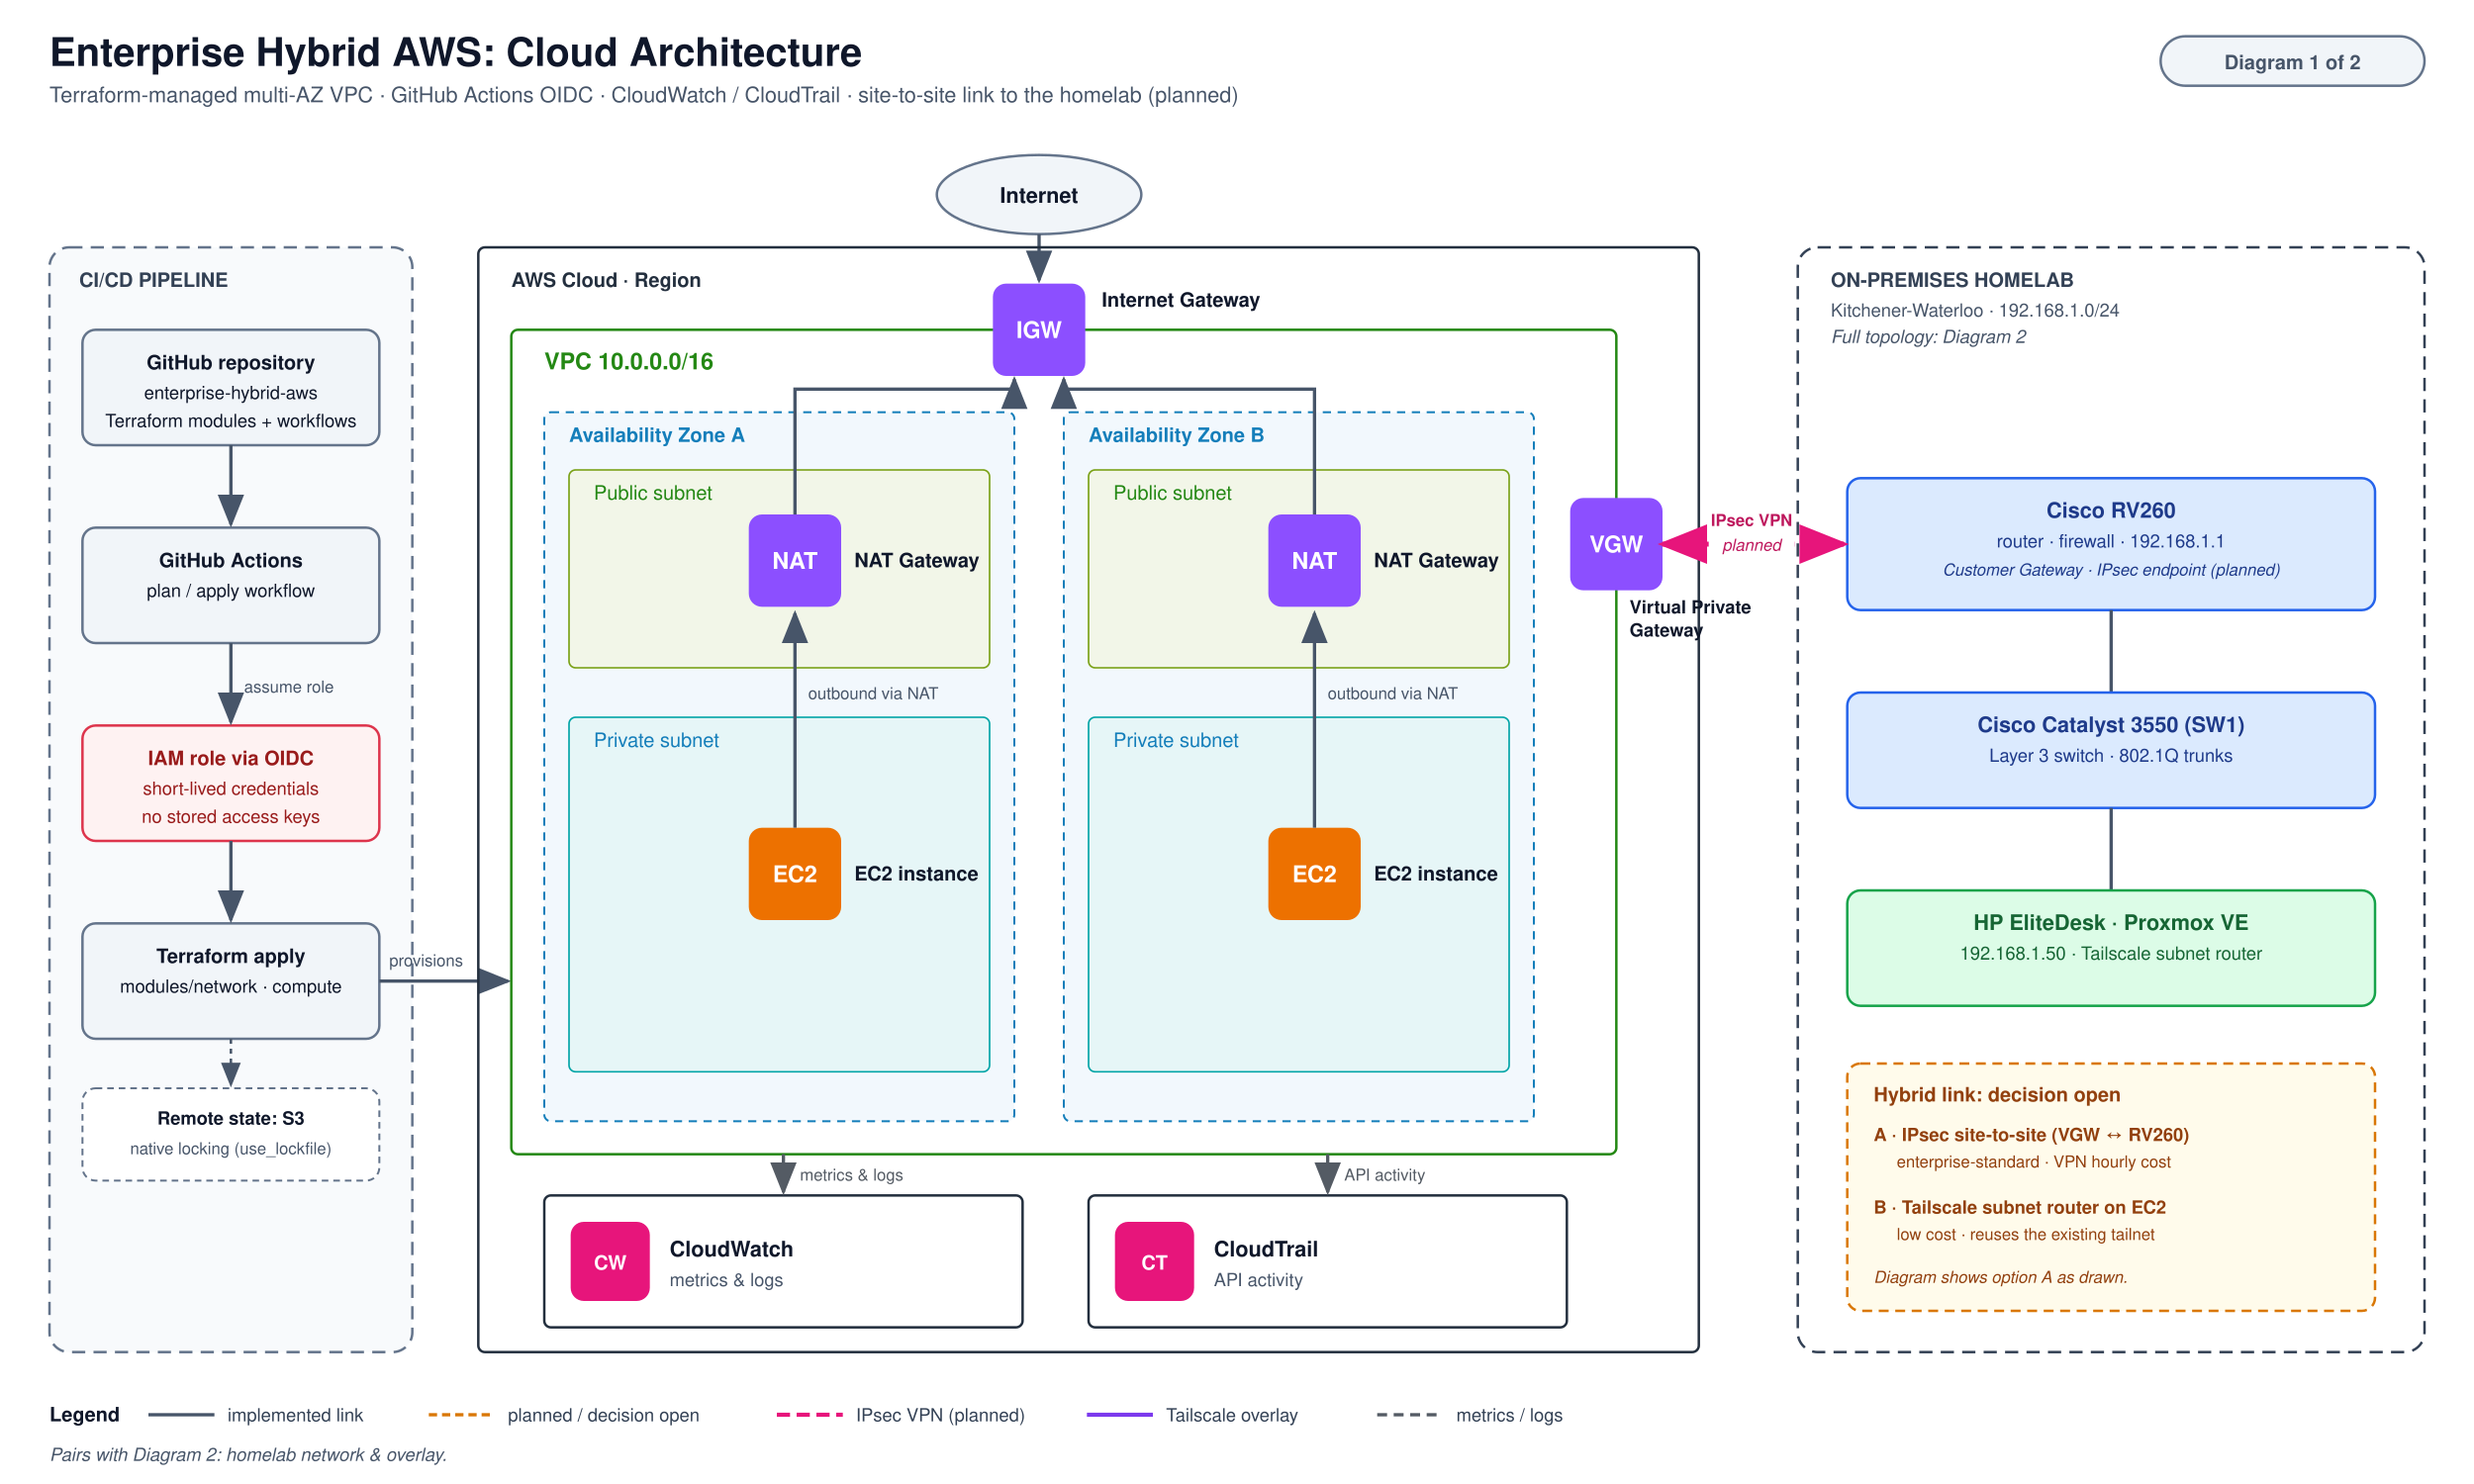
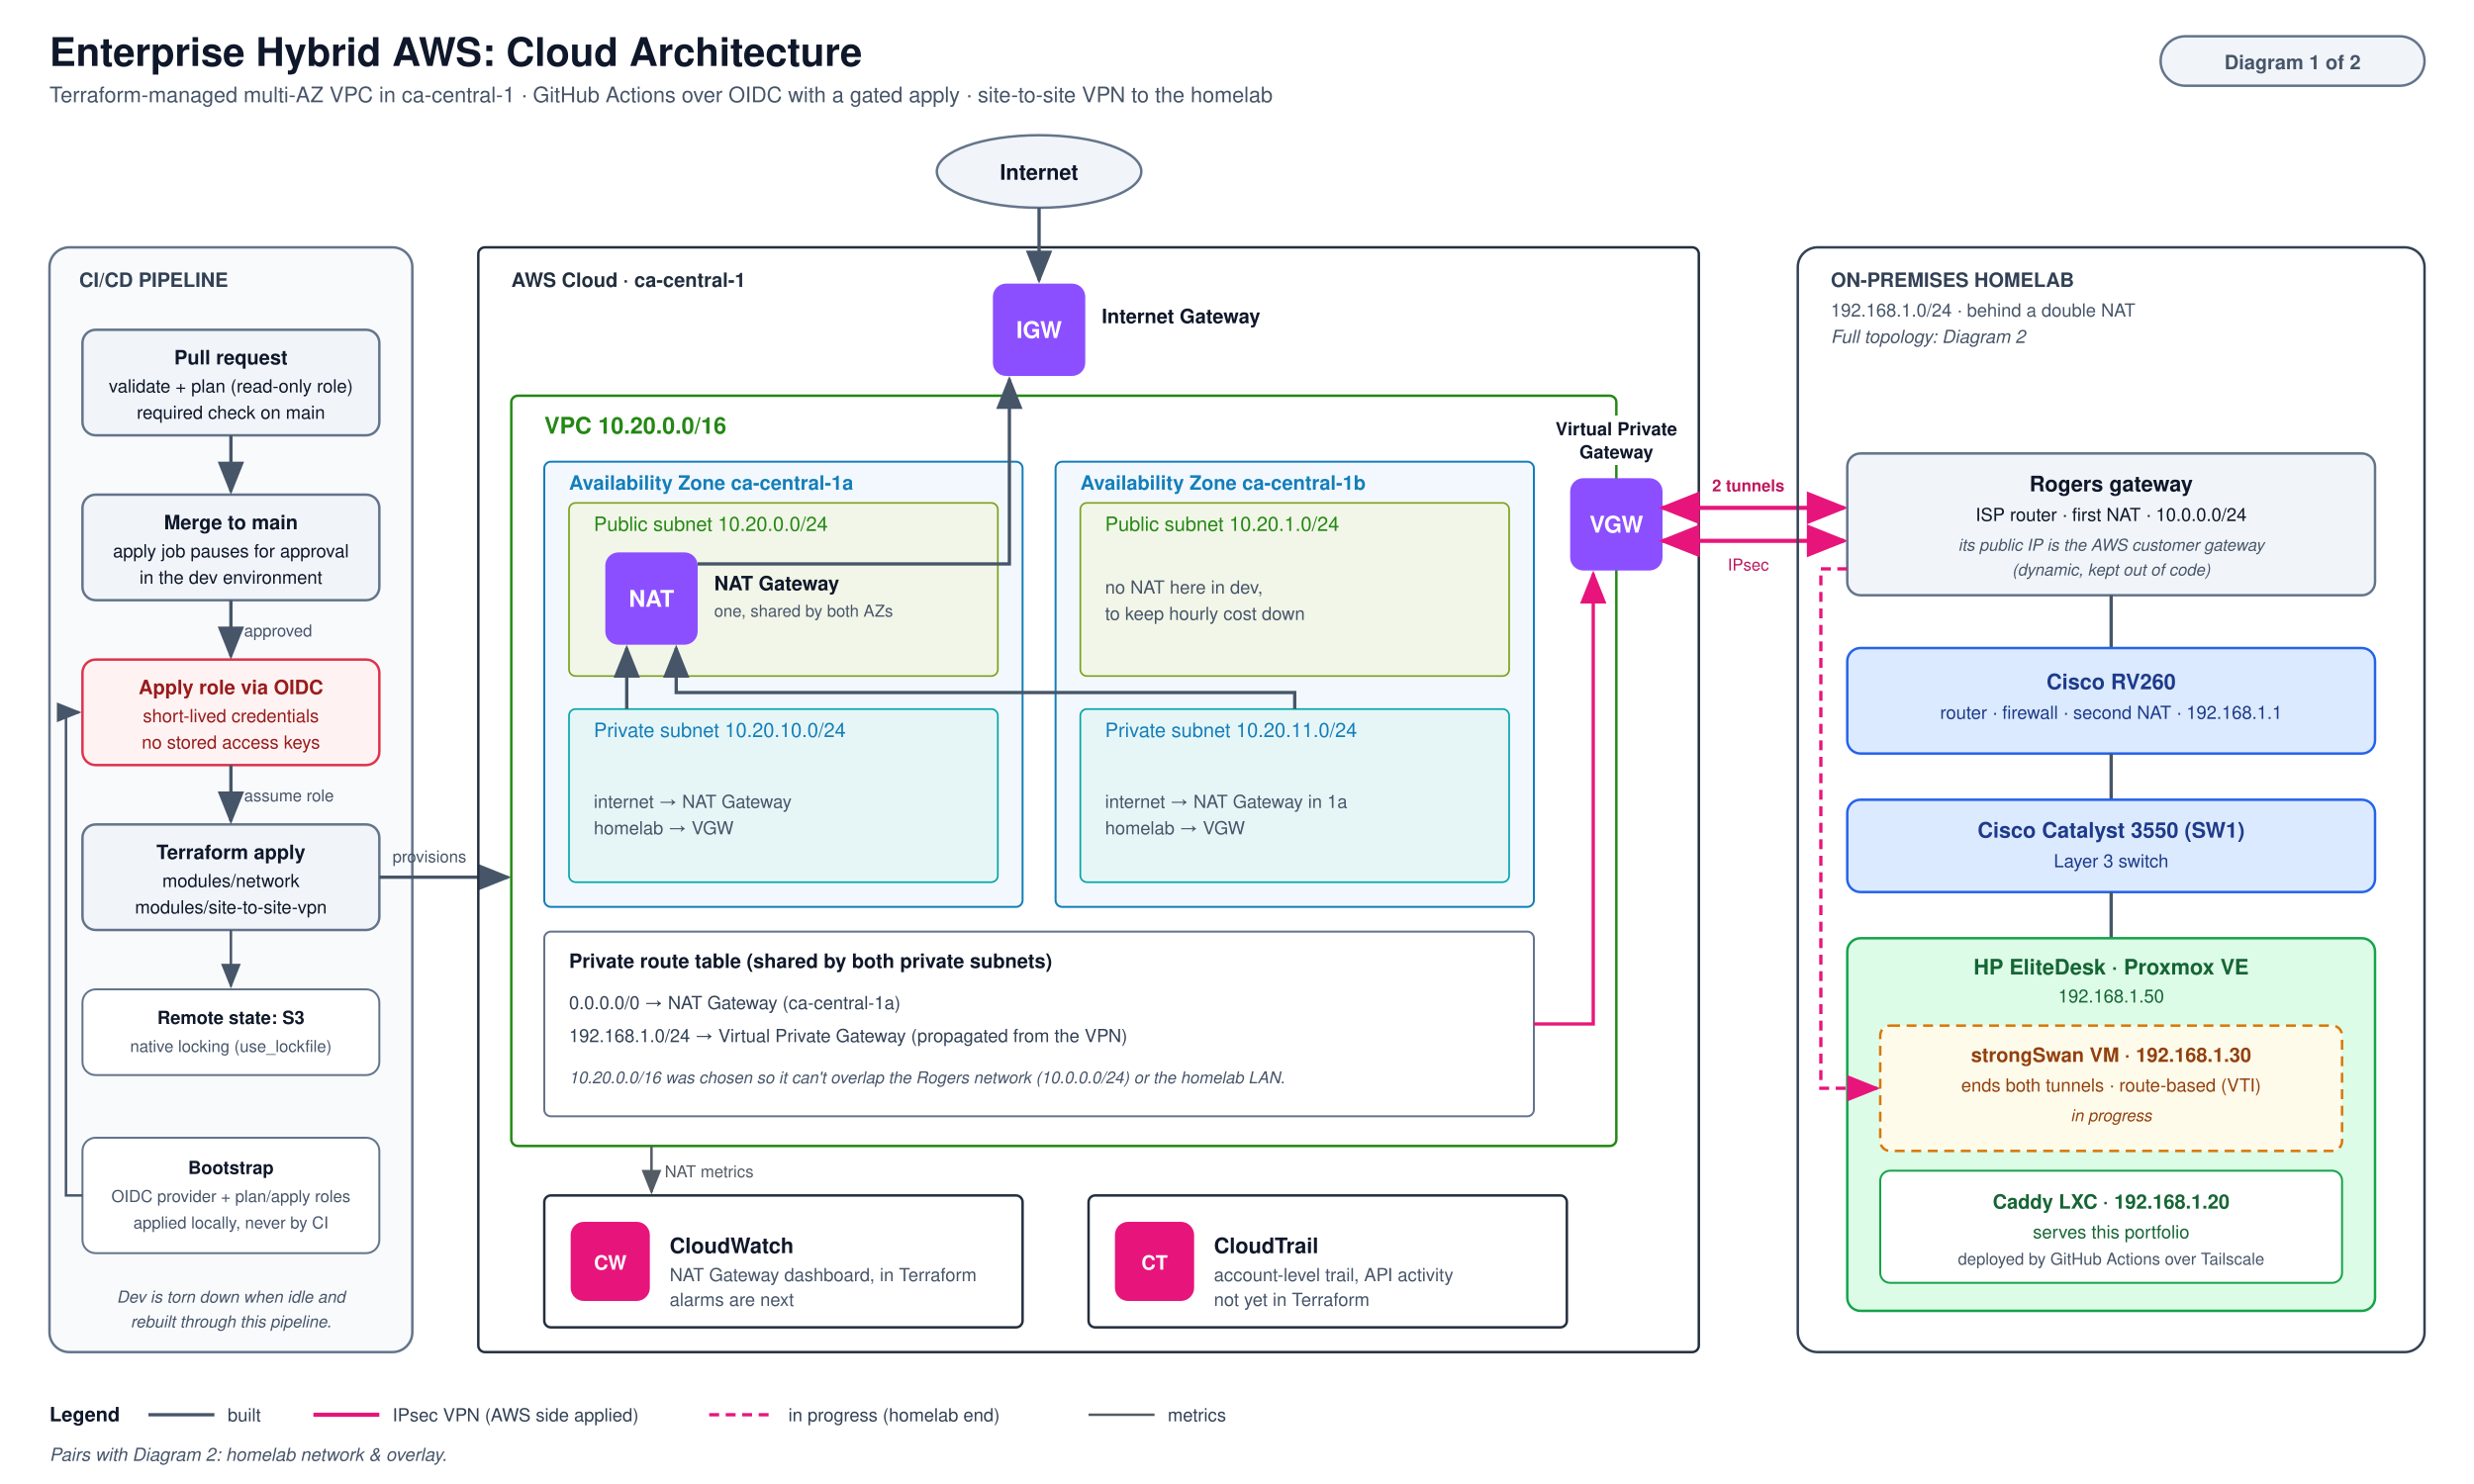
<svg xmlns="http://www.w3.org/2000/svg" viewBox="0 0 1500 900" width="1500" height="900" font-family="Helvetica, Arial, sans-serif">
  <defs>
    <marker id="m-s" markerWidth="10" markerHeight="8" refX="9" refY="4" orient="auto-start-reverse">
      <path d="M0,0 L10,4 L0,8 z" fill="#475569" />
-     </marker>
-     <marker id="m-v" markerWidth="10" markerHeight="8" refX="9" refY="4" orient="auto-start-reverse">
-       <path d="M0,0 L10,4 L0,8 z" fill="#7c3aed" />
    </marker>
    <marker id="m-a" markerWidth="10" markerHeight="8" refX="9" refY="4" orient="auto-start-reverse">
      <path d="M0,0 L10,4 L0,8 z" fill="#d97706" />
    </marker>
    <marker id="m-p" markerWidth="10" markerHeight="8" refX="9" refY="4" orient="auto-start-reverse">
      <path d="M0,0 L10,4 L0,8 z" fill="#e7157b" />
    </marker>
    <marker id="m-g" markerWidth="10" markerHeight="8" refX="9" refY="4" orient="auto-start-reverse">
      <path d="M0,0 L10,4 L0,8 z" fill="#545B64" />
    </marker>
-     <marker id="m-r" markerWidth="10" markerHeight="8" refX="9" refY="4" orient="auto-start-reverse">
-       <path d="M0,0 L10,4 L0,8 z" fill="#dc2626" />
-     </marker>
  </defs>
  <rect width="1500" height="900" fill="#ffffff" />
  <text x="30" y="40" font-size="24" font-weight="bold" text-anchor="start" fill="#0f172a">Enterprise Hybrid AWS: Cloud Architecture</text>
-   <text x="30" y="62" font-size="13" font-weight="normal" text-anchor="start" fill="#475569">Terraform-managed multi-AZ VPC · GitHub Actions OIDC · CloudWatch / CloudTrail · site-to-site link to the homelab (planned)</text>
+   <text x="30" y="62" font-size="13" font-weight="normal" text-anchor="start" fill="#475569">Terraform-managed multi-AZ VPC in ca-central-1 · GitHub Actions over OIDC with a gated apply · site-to-site VPN to the homelab</text>
  <rect x="1310" y="22" width="160" height="30" rx="15" fill="#f1f5f9" stroke="#64748b" stroke-width="1.5" />
  <text x="1390" y="42" font-size="12" font-weight="bold" text-anchor="middle" fill="#475569">Diagram 1 of 2</text>
-   <ellipse cx="630" cy="118" rx="62" ry="24" fill="#f1f5f9" stroke="#64748b" stroke-width="1.5" />
-   <text x="630" y="123" font-size="13" font-weight="bold" text-anchor="middle" fill="#0f172a">Internet</text>
-   <path d="M630,142 V170" fill="none" stroke="#475569" stroke-width="2" marker-end="url(#m-s)" />
-   <rect x="30" y="150" width="220" height="670" rx="12" fill="#f8fafc" stroke="#64748b" stroke-width="1.5" stroke-dasharray="8 5" />
+   <rect x="30" y="150" width="220" height="670" rx="12" fill="#f8fafc" stroke="#64748b" stroke-width="1.5" />
  <text x="48" y="174" font-size="12" font-weight="bold" text-anchor="start" fill="#334155">CI/CD PIPELINE</text>
-   <rect x="50" y="200" width="180" height="70" rx="8" fill="#f1f5f9" stroke="#64748b" stroke-width="1.5" />
-   <text x="140.0" y="224" font-size="12" font-weight="bold" text-anchor="middle" fill="#0f172a">GitHub repository</text>
-   <text x="140.0" y="242" font-size="11" font-weight="normal" text-anchor="middle" fill="#0f172a">enterprise-hybrid-aws</text>
-   <text x="140.0" y="259" font-size="11" font-weight="normal" text-anchor="middle" fill="#0f172a">Terraform modules + workflows</text>
-   <rect x="50" y="320" width="180" height="70" rx="8" fill="#f1f5f9" stroke="#64748b" stroke-width="1.5" />
-   <text x="140.0" y="344" font-size="12" font-weight="bold" text-anchor="middle" fill="#0f172a">GitHub Actions</text>
-   <text x="140.0" y="362" font-size="11" font-weight="normal" text-anchor="middle" fill="#0f172a">plan / apply workflow</text>
-   <rect x="50" y="440" width="180" height="70" rx="8" fill="#fef2f2" stroke="#DD344C" stroke-width="1.5" />
-   <text x="140.0" y="464" font-size="12" font-weight="bold" text-anchor="middle" fill="#991b1b">IAM role via OIDC</text>
-   <text x="140.0" y="482" font-size="11" font-weight="normal" text-anchor="middle" fill="#991b1b">short-lived credentials</text>
-   <text x="140.0" y="499" font-size="11" font-weight="normal" text-anchor="middle" fill="#991b1b">no stored access keys</text>
-   <rect x="50" y="560" width="180" height="70" rx="8" fill="#f1f5f9" stroke="#64748b" stroke-width="1.5" />
-   <text x="140.0" y="584" font-size="12" font-weight="bold" text-anchor="middle" fill="#0f172a">Terraform apply</text>
-   <text x="140.0" y="602" font-size="11" font-weight="normal" text-anchor="middle" fill="#0f172a">modules/network · compute</text>
-   <rect x="50" y="660" width="180" height="56" rx="8" fill="#fff" stroke="#64748b" stroke-width="1.2" stroke-dasharray="4 3" />
-   <text x="140" y="682" font-size="11" font-weight="bold" text-anchor="middle" fill="#0f172a">Remote state: S3</text>
-   <text x="140" y="700" font-size="10" font-weight="normal" text-anchor="middle" fill="#475569">native locking (use_lockfile)</text>
-   <path d="M140,270 V318" fill="none" stroke="#475569" stroke-width="2" marker-end="url(#m-s)" />
-   <path d="M140,390 V438" fill="none" stroke="#475569" stroke-width="2" marker-end="url(#m-s)" />
-   <path d="M140,510 V558" fill="none" stroke="#475569" stroke-width="2" marker-end="url(#m-s)" />
-   <text x="148" y="420" font-size="10" font-weight="normal" text-anchor="start" fill="#475569">assume role</text>
-   <path d="M140,630 V658" fill="none" stroke="#475569" stroke-width="1.5" stroke-dasharray="3 3" marker-end="url(#m-s)" />
-   <path d="M230,595 H308" fill="none" stroke="#475569" stroke-width="2" marker-end="url(#m-s)" />
-   <text x="236" y="586" font-size="10" font-weight="normal" text-anchor="start" fill="#475569">provisions</text>
+   <rect x="50" y="200" width="180" height="64" rx="8" fill="#f1f5f9" stroke="#64748b" stroke-width="1.5" />
+   <text x="140" y="221" font-size="12" font-weight="bold" text-anchor="middle" fill="#0f172a">Pull request</text>
+   <text x="140" y="238" font-size="11" font-weight="normal" text-anchor="middle" fill="#0f172a">validate + plan (read-only role)</text>
+   <text x="140" y="254" font-size="11" font-weight="normal" text-anchor="middle" fill="#0f172a">required check on main</text>
+   <rect x="50" y="300" width="180" height="64" rx="8" fill="#f1f5f9" stroke="#64748b" stroke-width="1.5" />
+   <text x="140" y="321" font-size="12" font-weight="bold" text-anchor="middle" fill="#0f172a">Merge to main</text>
+   <text x="140" y="338" font-size="11" font-weight="normal" text-anchor="middle" fill="#0f172a">apply job pauses for approval</text>
+   <text x="140" y="354" font-size="11" font-weight="normal" text-anchor="middle" fill="#0f172a">in the dev environment</text>
+   <rect x="50" y="400" width="180" height="64" rx="8" fill="#fef2f2" stroke="#DD344C" stroke-width="1.5" />
+   <text x="140" y="421" font-size="12" font-weight="bold" text-anchor="middle" fill="#991b1b">Apply role via OIDC</text>
+   <text x="140" y="438" font-size="11" font-weight="normal" text-anchor="middle" fill="#991b1b">short-lived credentials</text>
+   <text x="140" y="454" font-size="11" font-weight="normal" text-anchor="middle" fill="#991b1b">no stored access keys</text>
+   <rect x="50" y="500" width="180" height="64" rx="8" fill="#f1f5f9" stroke="#64748b" stroke-width="1.5" />
+   <text x="140" y="521" font-size="12" font-weight="bold" text-anchor="middle" fill="#0f172a">Terraform apply</text>
+   <text x="140" y="538" font-size="11" font-weight="normal" text-anchor="middle" fill="#0f172a">modules/network</text>
+   <text x="140" y="554" font-size="11" font-weight="normal" text-anchor="middle" fill="#0f172a">modules/site-to-site-vpn</text>
+   <rect x="50" y="600" width="180" height="52" rx="8" fill="#ffffff" stroke="#64748b" stroke-width="1.2" />
+   <text x="140" y="621" font-size="11" font-weight="bold" text-anchor="middle" fill="#0f172a">Remote state: S3</text>
+   <text x="140" y="638" font-size="10" font-weight="normal" text-anchor="middle" fill="#475569">native locking (use_lockfile)</text>
+   <rect x="50" y="690" width="180" height="70" rx="8" fill="#ffffff" stroke="#64748b" stroke-width="1.2" />
+   <text x="140" y="712" font-size="11" font-weight="bold" text-anchor="middle" fill="#0f172a">Bootstrap</text>
+   <text x="140" y="729" font-size="10" font-weight="normal" text-anchor="middle" fill="#475569">OIDC provider + plan/apply roles</text>
+   <text x="140" y="745" font-size="10" font-weight="normal" text-anchor="middle" fill="#475569">applied locally, never by CI</text>
+   <text x="140" y="790" font-size="10" font-weight="normal" text-anchor="middle" fill="#475569" font-style="italic">Dev is torn down when idle and</text>
+   <text x="140" y="805" font-size="10" font-weight="normal" text-anchor="middle" fill="#475569" font-style="italic">rebuilt through this pipeline.</text>
+   <path d="M140,264 V298" fill="none" stroke="#475569" stroke-width="2" marker-end="url(#m-s)" />
+   <path d="M140,364 V398" fill="none" stroke="#475569" stroke-width="2" marker-end="url(#m-s)" />
+   <text x="148" y="386" font-size="10" font-weight="normal" text-anchor="start" fill="#475569">approved</text>
+   <path d="M140,464 V498" fill="none" stroke="#475569" stroke-width="2" marker-end="url(#m-s)" />
+   <text x="148" y="486" font-size="10" font-weight="normal" text-anchor="start" fill="#475569">assume role</text>
+   <path d="M140,564 V598" fill="none" stroke="#475569" stroke-width="1.5" marker-end="url(#m-s)" />
+   <path d="M50,725 H40 V432 H48" fill="none" stroke="#475569" stroke-width="1.5" marker-end="url(#m-s)" />
+   <path d="M230,532 H308" fill="none" stroke="#475569" stroke-width="2" marker-end="url(#m-s)" />
+   <text x="238" y="523" font-size="10" font-weight="normal" text-anchor="start" fill="#475569">provisions</text>
  <rect x="290" y="150" width="740" height="670" rx="4" fill="none" stroke="#232F3E" stroke-width="1.5" />
-   <text x="310" y="174" font-size="12" font-weight="bold" text-anchor="start" fill="#232F3E">AWS Cloud · Region</text>
-   <rect x="310" y="200" width="670" height="500" rx="4" fill="none" stroke="#248814" stroke-width="1.5" />
-   <text x="330" y="224" font-size="14" font-weight="bold" text-anchor="start" fill="#248814">VPC 10.0.0.0/16</text>
-   <rect x="330" y="250" width="285" height="430" rx="4" fill="#f2f8fd" stroke="#147EBA" stroke-width="1.2" stroke-dasharray="5 4" />
-   <text x="345" y="268" font-size="12" font-weight="bold" text-anchor="start" fill="#147EBA">Availability Zone A</text>
-   <rect x="345" y="285" width="255" height="120" rx="4" fill="#f2f6e8" stroke="#7aa116" stroke-width="1" />
-   <text x="360" y="303" font-size="12" font-weight="normal" text-anchor="start" fill="#248814">Public subnet</text>
-   <rect x="454.0" y="312.0" width="56" height="56" rx="8" fill="#8C4FFF" />
-   <text x="482" y="345" font-size="14" font-weight="bold" text-anchor="middle" fill="#fff">NAT</text>
-   <text x="518" y="344" font-size="12" font-weight="bold" text-anchor="start" fill="#0f172a">NAT Gateway</text>
-   <rect x="345" y="435" width="255" height="215" rx="4" fill="#e6f6f7" stroke="#00a4a6" stroke-width="1" />
-   <text x="360" y="453" font-size="12" font-weight="normal" text-anchor="start" fill="#147EBA">Private subnet</text>
-   <rect x="454.0" y="502.0" width="56" height="56" rx="8" fill="#ED7100" />
-   <text x="482" y="535" font-size="14" font-weight="bold" text-anchor="middle" fill="#fff">EC2</text>
-   <text x="518" y="534" font-size="12" font-weight="bold" text-anchor="start" fill="#0f172a">EC2 instance</text>
-   <path d="M482,502 V372" fill="none" stroke="#475569" stroke-width="2" marker-end="url(#m-s)" />
-   <text x="490" y="424" font-size="10" font-weight="normal" text-anchor="start" fill="#475569">outbound via NAT</text>
-   <rect x="645" y="250" width="285" height="430" rx="4" fill="#f2f8fd" stroke="#147EBA" stroke-width="1.2" stroke-dasharray="5 4" />
-   <text x="660" y="268" font-size="12" font-weight="bold" text-anchor="start" fill="#147EBA">Availability Zone B</text>
-   <rect x="660" y="285" width="255" height="120" rx="4" fill="#f2f6e8" stroke="#7aa116" stroke-width="1" />
-   <text x="675" y="303" font-size="12" font-weight="normal" text-anchor="start" fill="#248814">Public subnet</text>
-   <rect x="769.0" y="312.0" width="56" height="56" rx="8" fill="#8C4FFF" />
-   <text x="797" y="345" font-size="14" font-weight="bold" text-anchor="middle" fill="#fff">NAT</text>
-   <text x="833" y="344" font-size="12" font-weight="bold" text-anchor="start" fill="#0f172a">NAT Gateway</text>
-   <rect x="660" y="435" width="255" height="215" rx="4" fill="#e6f6f7" stroke="#00a4a6" stroke-width="1" />
-   <text x="675" y="453" font-size="12" font-weight="normal" text-anchor="start" fill="#147EBA">Private subnet</text>
-   <rect x="769.0" y="502.0" width="56" height="56" rx="8" fill="#ED7100" />
-   <text x="797" y="535" font-size="14" font-weight="bold" text-anchor="middle" fill="#fff">EC2</text>
-   <text x="833" y="534" font-size="12" font-weight="bold" text-anchor="start" fill="#0f172a">EC2 instance</text>
-   <path d="M797,502 V372" fill="none" stroke="#475569" stroke-width="2" marker-end="url(#m-s)" />
-   <text x="805" y="424" font-size="10" font-weight="normal" text-anchor="start" fill="#475569">outbound via NAT</text>
-   <path d="M482,312 V236 H615 V230" fill="none" stroke="#475569" stroke-width="2" marker-end="url(#m-s)" />
-   <path d="M797,312 V236 H645 V230" fill="none" stroke="#475569" stroke-width="2" marker-end="url(#m-s)" />
-   <rect x="602.0" y="172.0" width="56" height="56" rx="8" fill="#8C4FFF" />
+   <text x="310" y="174" font-size="12" font-weight="bold" text-anchor="start" fill="#232F3E">AWS Cloud · ca-central-1</text>
+   <ellipse cx="630" cy="104" rx="62" ry="22" fill="#f1f5f9" stroke="#64748b" stroke-width="1.5" />
+   <text x="630" y="109" font-size="13" font-weight="bold" text-anchor="middle" fill="#0f172a">Internet</text>
+   <path d="M630,126 V170" fill="none" stroke="#475569" stroke-width="2" marker-end="url(#m-s)" />
+   <rect x="602" y="172" width="56" height="56" rx="8" fill="#8C4FFF" />
  <text x="630" y="205" font-size="14" font-weight="bold" text-anchor="middle" fill="#fff">IGW</text>
-   <text x="668" y="186" font-size="12" font-weight="bold" text-anchor="start" fill="#0f172a">Internet Gateway</text>
-   <rect x="952.0" y="302.0" width="56" height="56" rx="8" fill="#8C4FFF" />
-   <text x="980" y="335" font-size="14" font-weight="bold" text-anchor="middle" fill="#fff">VGW</text>
-   <text x="988" y="372" font-size="11" font-weight="bold" text-anchor="start" fill="#0f172a">Virtual Private</text>
-   <text x="988" y="386" font-size="11" font-weight="bold" text-anchor="start" fill="#0f172a">Gateway</text>
+   <text x="668" y="196" font-size="12" font-weight="bold" text-anchor="start" fill="#0f172a">Internet Gateway</text>
+   <rect x="310" y="240" width="670" height="455" rx="4" fill="none" stroke="#248814" stroke-width="1.5" />
+   <text x="330" y="263" font-size="14" font-weight="bold" text-anchor="start" fill="#248814">VPC 10.20.0.0/16</text>
+   <rect x="330" y="280" width="290" height="270" rx="4" fill="#f2f8fd" stroke="#147EBA" stroke-width="1.2" />
+   <text x="345" y="297" font-size="12" font-weight="bold" text-anchor="start" fill="#147EBA">Availability Zone ca-central-1a</text>
+   <rect x="345" y="305" width="260" height="105" rx="4" fill="#f2f6e8" stroke="#7aa116" stroke-width="1" />
+   <text x="360" y="322" font-size="12" font-weight="normal" text-anchor="start" fill="#248814">Public subnet 10.20.0.0/24</text>
+   <rect x="367" y="335" width="56" height="56" rx="8" fill="#8C4FFF" />
+   <text x="395" y="368" font-size="14" font-weight="bold" text-anchor="middle" fill="#fff">NAT</text>
+   <text x="433" y="358" font-size="12" font-weight="bold" text-anchor="start" fill="#0f172a">NAT Gateway</text>
+   <text x="433" y="374" font-size="10" font-weight="normal" text-anchor="start" fill="#475569">one, shared by both AZs</text>
+   <rect x="345" y="430" width="260" height="105" rx="4" fill="#e6f6f7" stroke="#00a4a6" stroke-width="1" />
+   <text x="360" y="447" font-size="12" font-weight="normal" text-anchor="start" fill="#147EBA">Private subnet 10.20.10.0/24</text>
+   <text x="360" y="490" font-size="11" font-weight="normal" text-anchor="start" fill="#475569">internet → NAT Gateway</text>
+   <text x="360" y="506" font-size="11" font-weight="normal" text-anchor="start" fill="#475569">homelab → VGW</text>
+   <rect x="640" y="280" width="290" height="270" rx="4" fill="#f2f8fd" stroke="#147EBA" stroke-width="1.2" />
+   <text x="655" y="297" font-size="12" font-weight="bold" text-anchor="start" fill="#147EBA">Availability Zone ca-central-1b</text>
+   <rect x="655" y="305" width="260" height="105" rx="4" fill="#f2f6e8" stroke="#7aa116" stroke-width="1" />
+   <text x="670" y="322" font-size="12" font-weight="normal" text-anchor="start" fill="#248814">Public subnet 10.20.1.0/24</text>
+   <text x="670" y="360" font-size="11" font-weight="normal" text-anchor="start" fill="#475569">no NAT here in dev,</text>
+   <text x="670" y="376" font-size="11" font-weight="normal" text-anchor="start" fill="#475569">to keep hourly cost down</text>
+   <rect x="655" y="430" width="260" height="105" rx="4" fill="#e6f6f7" stroke="#00a4a6" stroke-width="1" />
+   <text x="670" y="447" font-size="12" font-weight="normal" text-anchor="start" fill="#147EBA">Private subnet 10.20.11.0/24</text>
+   <text x="670" y="490" font-size="11" font-weight="normal" text-anchor="start" fill="#475569">internet → NAT Gateway in 1a</text>
+   <text x="670" y="506" font-size="11" font-weight="normal" text-anchor="start" fill="#475569">homelab → VGW</text>
+   <path d="M380,430 V393" fill="none" stroke="#475569" stroke-width="2" marker-end="url(#m-s)" />
+   <path d="M785,430 V420 H410 V393" fill="none" stroke="#475569" stroke-width="2" marker-end="url(#m-s)" />
+   <path d="M423,342 H612 V230" fill="none" stroke="#475569" stroke-width="2" marker-end="url(#m-s)" />
+   <rect x="330" y="565" width="600" height="112" rx="4" fill="#ffffff" stroke="#64748b" stroke-width="1.2" />
+   <text x="345" y="587" font-size="12" font-weight="bold" text-anchor="start" fill="#0f172a">Private route table (shared by both private subnets)</text>
+   <text x="345" y="612" font-size="11" font-weight="normal" text-anchor="start" fill="#334155">0.0.0.0/0  →  NAT Gateway (ca-central-1a)</text>
+   <text x="345" y="632" font-size="11" font-weight="normal" text-anchor="start" fill="#334155">192.168.1.0/24  →  Virtual Private Gateway (propagated from the VPN)</text>
+   <text x="345" y="657" font-size="10" font-weight="normal" text-anchor="start" fill="#475569" font-style="italic">10.20.0.0/16 was chosen so it can't overlap the Rogers network (10.0.0.0/24) or the homelab LAN.</text>
+   <path d="M930,621 H966 V348" fill="none" stroke="#e7157b" stroke-width="2" marker-end="url(#m-p)" />
+   <rect x="952" y="290" width="56" height="56" rx="8" fill="#8C4FFF" />
+   <text x="980" y="323" font-size="14" font-weight="bold" text-anchor="middle" fill="#fff">VGW</text>
+   <rect x="930" y="252" width="99" height="30" fill="#ffffff" />
+   <text x="980" y="264" font-size="11" font-weight="bold" text-anchor="middle" fill="#0f172a">Virtual Private</text>
+   <text x="980" y="278" font-size="11" font-weight="bold" text-anchor="middle" fill="#0f172a">Gateway</text>
  <rect x="330" y="725" width="290" height="80" rx="4" fill="#fff" stroke="#232F3E" stroke-width="1.5" />
-   <rect x="346.0" y="741.0" width="48" height="48" rx="8" fill="#E7157B" />
+   <rect x="346" y="741" width="48" height="48" rx="8" fill="#E7157B" />
  <text x="370" y="770" font-size="12" font-weight="bold" text-anchor="middle" fill="#fff">CW</text>
-   <text x="406" y="762" font-size="13" font-weight="bold" text-anchor="start" fill="#0f172a">CloudWatch</text>
-   <text x="406" y="780" font-size="11" font-weight="normal" text-anchor="start" fill="#475569">metrics &amp; logs</text>
-   <path d="M475,700 V723" fill="none" stroke="#545B64" stroke-width="2" stroke-dasharray="6 4" marker-end="url(#m-g)" />
-   <text x="485" y="716" font-size="10" font-weight="normal" text-anchor="start" fill="#545B64">metrics &amp; logs</text>
+   <text x="406" y="760" font-size="13" font-weight="bold" text-anchor="start" fill="#0f172a">CloudWatch</text>
+   <text x="406" y="777" font-size="11" font-weight="normal" text-anchor="start" fill="#475569">NAT Gateway dashboard, in Terraform</text>
+   <text x="406" y="792" font-size="11" font-weight="normal" text-anchor="start" fill="#475569">alarms are next</text>
+   <path d="M395,695 V723" fill="none" stroke="#545B64" stroke-width="1.5" marker-end="url(#m-g)" />
+   <text x="403" y="714" font-size="10" font-weight="normal" text-anchor="start" fill="#545B64">NAT metrics</text>
  <rect x="660" y="725" width="290" height="80" rx="4" fill="#fff" stroke="#232F3E" stroke-width="1.5" />
-   <rect x="676.0" y="741.0" width="48" height="48" rx="8" fill="#E7157B" />
+   <rect x="676" y="741" width="48" height="48" rx="8" fill="#E7157B" />
  <text x="700" y="770" font-size="12" font-weight="bold" text-anchor="middle" fill="#fff">CT</text>
-   <text x="736" y="762" font-size="13" font-weight="bold" text-anchor="start" fill="#0f172a">CloudTrail</text>
-   <text x="736" y="780" font-size="11" font-weight="normal" text-anchor="start" fill="#475569">API activity</text>
-   <path d="M805,700 V723" fill="none" stroke="#545B64" stroke-width="2" stroke-dasharray="6 4" marker-end="url(#m-g)" />
-   <text x="815" y="716" font-size="10" font-weight="normal" text-anchor="start" fill="#545B64">API activity</text>
-   <rect x="1090" y="150" width="380" height="670" rx="12" fill="none" stroke="#334155" stroke-width="1.5" stroke-dasharray="8 5" />
+   <text x="736" y="760" font-size="13" font-weight="bold" text-anchor="start" fill="#0f172a">CloudTrail</text>
+   <text x="736" y="777" font-size="11" font-weight="normal" text-anchor="start" fill="#475569">account-level trail, API activity</text>
+   <text x="736" y="792" font-size="11" font-weight="normal" text-anchor="start" fill="#475569">not yet in Terraform</text>
+   <path d="M1008,308 H1118" fill="none" stroke="#e7157b" stroke-width="2.5" marker-end="url(#m-p)" marker-start="url(#m-p)" />
+   <path d="M1008,328 H1118" fill="none" stroke="#e7157b" stroke-width="2.5" marker-end="url(#m-p)" marker-start="url(#m-p)" />
+   <text x="1060" y="298" font-size="10" font-weight="bold" text-anchor="middle" fill="#be185d">2 tunnels</text>
+   <text x="1060" y="346" font-size="10" font-weight="normal" text-anchor="middle" fill="#be185d">IPsec</text>
+   <rect x="1090" y="150" width="380" height="670" rx="12" fill="none" stroke="#334155" stroke-width="1.5" />
  <text x="1110" y="174" font-size="12" font-weight="bold" text-anchor="start" fill="#334155">ON-PREMISES HOMELAB</text>
-   <text x="1110" y="192" font-size="11" font-weight="normal" text-anchor="start" fill="#475569">Kitchener-Waterloo · 192.168.1.0/24</text>
+   <text x="1110" y="192" font-size="11" font-weight="normal" text-anchor="start" fill="#475569">192.168.1.0/24 · behind a double NAT</text>
  <text x="1110" y="208" font-size="11" font-weight="normal" text-anchor="start" fill="#475569" font-style="italic">Full topology: Diagram 2</text>
-   <rect x="1120" y="290" width="320" height="80" rx="8" fill="#dbeafe" stroke="#2563eb" stroke-width="1.5" />
-   <text x="1280.0" y="314" font-size="13" font-weight="bold" text-anchor="middle" fill="#1e3a8a">Cisco RV260</text>
-   <text x="1280.0" y="332" font-size="11" font-weight="normal" text-anchor="middle" fill="#1e3a8a">router · firewall · 192.168.1.1</text>
-   <text x="1280.0" y="349" font-size="10" font-weight="normal" text-anchor="middle" fill="#1e3a8a" font-style="italic">Customer Gateway · IPsec endpoint (planned)</text>
-   <path d="M1280,370 V420" fill="none" stroke="#475569" stroke-width="2" />
-   <rect x="1120" y="420" width="320" height="70" rx="8" fill="#dbeafe" stroke="#2563eb" stroke-width="1.5" />
-   <text x="1280.0" y="444" font-size="13" font-weight="bold" text-anchor="middle" fill="#1e3a8a">Cisco Catalyst 3550 (SW1)</text>
-   <text x="1280.0" y="462" font-size="11" font-weight="normal" text-anchor="middle" fill="#1e3a8a">Layer 3 switch · 802.1Q trunks</text>
-   <path d="M1280,490 V540" fill="none" stroke="#475569" stroke-width="2" />
-   <rect x="1120" y="540" width="320" height="70" rx="8" fill="#dcfce7" stroke="#16a34a" stroke-width="1.5" />
-   <text x="1280.0" y="564" font-size="13" font-weight="bold" text-anchor="middle" fill="#166534">HP EliteDesk · Proxmox VE</text>
-   <text x="1280.0" y="582" font-size="11" font-weight="normal" text-anchor="middle" fill="#166534">192.168.1.50 · Tailscale subnet router</text>
-   <rect x="1120" y="645" width="320" height="150" rx="8" fill="#fffbeb" stroke="#d97706" stroke-width="1.5" stroke-dasharray="6 4" />
-   <text x="1136" y="668" font-size="12" font-weight="bold" text-anchor="start" fill="#92400e">Hybrid link: decision open</text>
-   <text x="1136" y="692" font-size="11" font-weight="bold" text-anchor="start" fill="#92400e">A · IPsec site-to-site (VGW ↔ RV260)</text>
-   <text x="1150" y="708" font-size="10" font-weight="normal" text-anchor="start" fill="#92400e">enterprise-standard · VPN hourly cost</text>
-   <text x="1136" y="736" font-size="11" font-weight="bold" text-anchor="start" fill="#92400e">B · Tailscale subnet router on EC2</text>
-   <text x="1150" y="752" font-size="10" font-weight="normal" text-anchor="start" fill="#92400e">low cost · reuses the existing tailnet</text>
-   <text x="1136" y="778" font-size="10" font-weight="normal" text-anchor="start" fill="#92400e" font-style="italic">Diagram shows option A as drawn.</text>
-   <path d="M1008,330 H1118" fill="none" stroke="#e7157b" stroke-width="3" stroke-dasharray="8 4" marker-end="url(#m-p)" marker-start="url(#m-p)" />
-   <rect x="1036" y="306" width="52" height="34" fill="#fff" />
-   <text x="1062" y="319" font-size="10" font-weight="bold" text-anchor="middle" fill="#be185d">IPsec VPN</text>
-   <text x="1062" y="334" font-size="10" font-weight="normal" text-anchor="middle" fill="#be185d" font-style="italic">planned</text>
+   <rect x="1120" y="275" width="320" height="86" rx="8" fill="#f1f5f9" stroke="#64748b" stroke-width="1.5" />
+   <text x="1280" y="298" font-size="13" font-weight="bold" text-anchor="middle" fill="#0f172a">Rogers gateway</text>
+   <text x="1280" y="316" font-size="11" font-weight="normal" text-anchor="middle" fill="#0f172a">ISP router · first NAT · 10.0.0.0/24</text>
+   <text x="1280" y="334" font-size="10" font-weight="normal" text-anchor="middle" fill="#475569" font-style="italic">its public IP is the AWS customer gateway</text>
+   <text x="1280" y="349" font-size="10" font-weight="normal" text-anchor="middle" fill="#475569" font-style="italic">(dynamic, kept out of code)</text>
+   <path d="M1280,361 V393" fill="none" stroke="#475569" stroke-width="2" />
+   <rect x="1120" y="393" width="320" height="64" rx="8" fill="#dbeafe" stroke="#2563eb" stroke-width="1.5" />
+   <text x="1280" y="418" font-size="13" font-weight="bold" text-anchor="middle" fill="#1e3a8a">Cisco RV260</text>
+   <text x="1280" y="436" font-size="11" font-weight="normal" text-anchor="middle" fill="#1e3a8a">router · firewall · second NAT · 192.168.1.1</text>
+   <path d="M1280,457 V485" fill="none" stroke="#475569" stroke-width="2" />
+   <rect x="1120" y="485" width="320" height="56" rx="8" fill="#dbeafe" stroke="#2563eb" stroke-width="1.5" />
+   <text x="1280" y="508" font-size="13" font-weight="bold" text-anchor="middle" fill="#1e3a8a">Cisco Catalyst 3550 (SW1)</text>
+   <text x="1280" y="526" font-size="11" font-weight="normal" text-anchor="middle" fill="#1e3a8a">Layer 3 switch</text>
+   <path d="M1280,541 V569" fill="none" stroke="#475569" stroke-width="2" />
+   <rect x="1120" y="569" width="320" height="226" rx="8" fill="#dcfce7" stroke="#16a34a" stroke-width="1.5" />
+   <text x="1280" y="591" font-size="13" font-weight="bold" text-anchor="middle" fill="#166534">HP EliteDesk · Proxmox VE</text>
+   <text x="1280" y="608" font-size="11" font-weight="normal" text-anchor="middle" fill="#166534">192.168.1.50</text>
+   <rect x="1140" y="622" width="280" height="76" rx="6" fill="#fffbeb" stroke="#d97706" stroke-width="1.5" stroke-dasharray="6 4" />
+   <text x="1280" y="644" font-size="12" font-weight="bold" text-anchor="middle" fill="#92400e">strongSwan VM · 192.168.1.30</text>
+   <text x="1280" y="662" font-size="11" font-weight="normal" text-anchor="middle" fill="#92400e">ends both tunnels · route-based (VTI)</text>
+   <text x="1280" y="680" font-size="10" font-weight="normal" text-anchor="middle" fill="#92400e" font-style="italic">in progress</text>
+   <rect x="1140" y="710" width="280" height="68" rx="6" fill="#ffffff" stroke="#16a34a" stroke-width="1.2" />
+   <text x="1280" y="733" font-size="12" font-weight="bold" text-anchor="middle" fill="#166534">Caddy LXC · 192.168.1.20</text>
+   <text x="1280" y="751" font-size="11" font-weight="normal" text-anchor="middle" fill="#166534">serves this portfolio</text>
+   <text x="1280" y="767" font-size="10" font-weight="normal" text-anchor="middle" fill="#475569">deployed by GitHub Actions over Tailscale</text>
+   <path d="M1120,345 H1104 V660 H1138" fill="none" stroke="#e7157b" stroke-width="2" stroke-dasharray="6 4" marker-end="url(#m-p)" />
  <text x="30" y="862" font-size="12" font-weight="bold" text-anchor="start" fill="#0f172a">Legend</text>
  <path d="M90,858 H130" fill="none" stroke="#475569" stroke-width="2" />
-   <text x="138" y="862" font-size="11" font-weight="normal" text-anchor="start" fill="#334155">implemented link</text>
-   <path d="M260,858 H300" fill="none" stroke="#d97706" stroke-width="2" stroke-dasharray="5 3" />
-   <text x="308" y="862" font-size="11" font-weight="normal" text-anchor="start" fill="#334155">planned / decision open</text>
-   <path d="M471,858 H511" fill="none" stroke="#e7157b" stroke-width="2.5" stroke-dasharray="8 4" />
-   <text x="519" y="862" font-size="11" font-weight="normal" text-anchor="start" fill="#334155">IPsec VPN (planned)</text>
-   <path d="M659,858 H699" fill="none" stroke="#7c3aed" stroke-width="2.5" />
-   <text x="707" y="862" font-size="11" font-weight="normal" text-anchor="start" fill="#334155">Tailscale overlay</text>
-   <path d="M835,858 H875" fill="none" stroke="#545B64" stroke-width="2" stroke-dasharray="6 4" />
-   <text x="883" y="862" font-size="11" font-weight="normal" text-anchor="start" fill="#334155">metrics / logs</text>
+   <text x="138" y="862" font-size="11" font-weight="normal" text-anchor="start" fill="#334155">built</text>
+   <path d="M190,858 H230" fill="none" stroke="#e7157b" stroke-width="2.5" />
+   <text x="238" y="862" font-size="11" font-weight="normal" text-anchor="start" fill="#334155">IPsec VPN (AWS side applied)</text>
+   <path d="M430,858 H470" fill="none" stroke="#e7157b" stroke-width="2" stroke-dasharray="6 4" />
+   <text x="478" y="862" font-size="11" font-weight="normal" text-anchor="start" fill="#334155">in progress (homelab end)</text>
+   <path d="M660,858 H700" fill="none" stroke="#545B64" stroke-width="1.5" />
+   <text x="708" y="862" font-size="11" font-weight="normal" text-anchor="start" fill="#334155">metrics</text>
  <text x="30" y="886" font-size="11" font-weight="normal" text-anchor="start" fill="#475569" font-style="italic">Pairs with Diagram 2: homelab network &amp; overlay.</text>
</svg>
